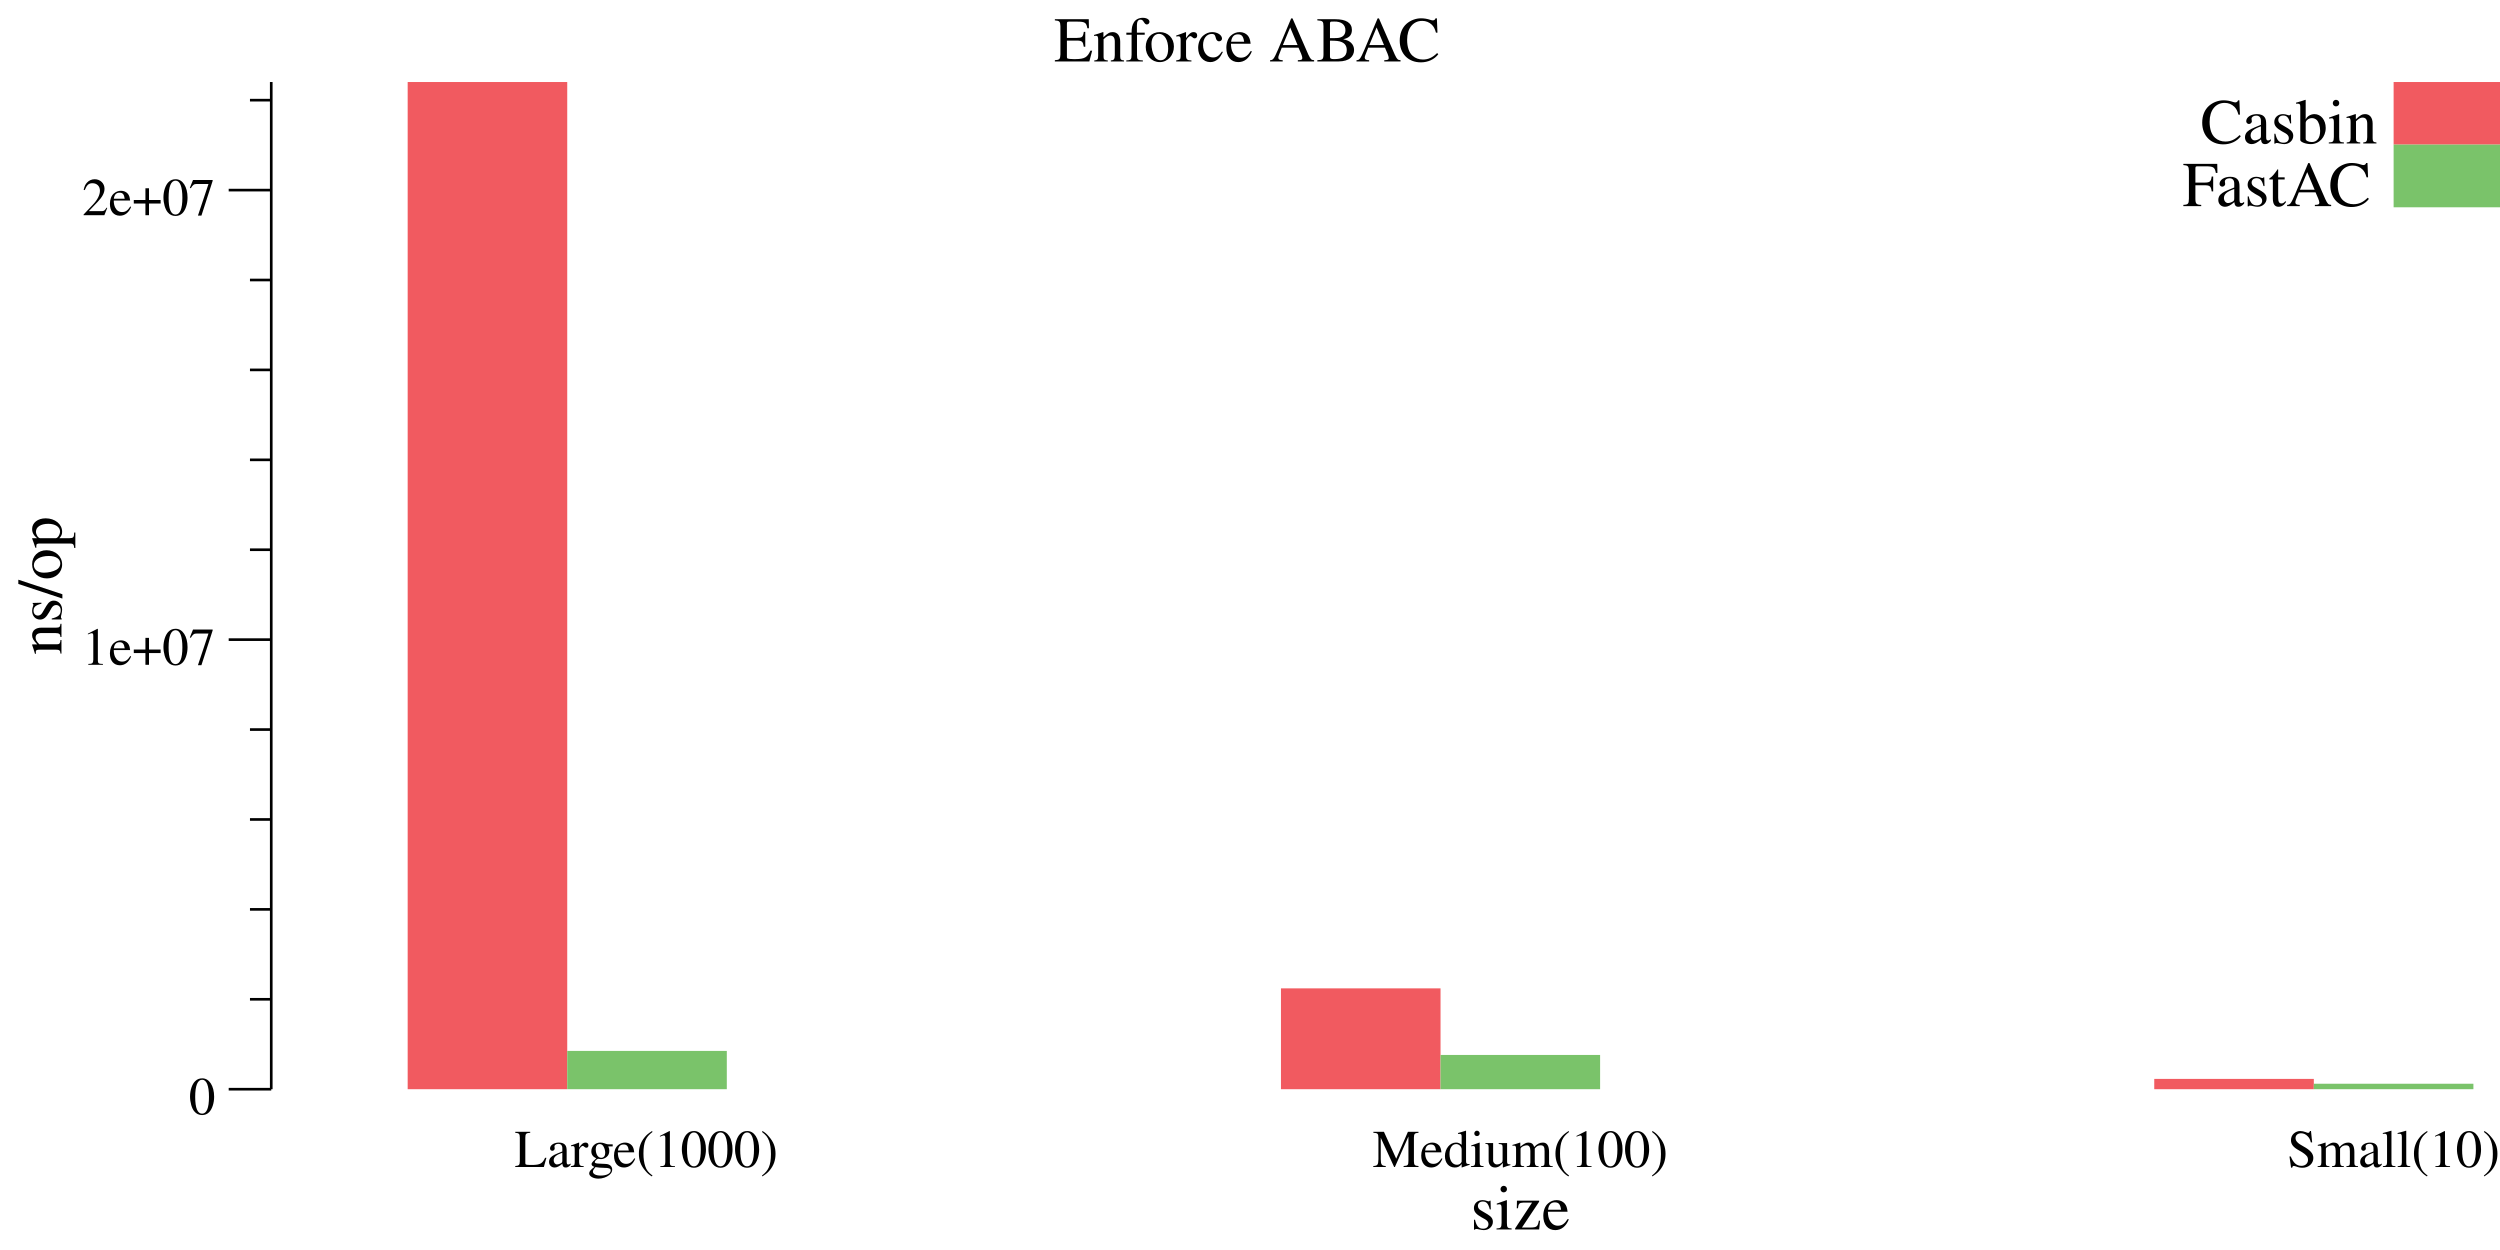
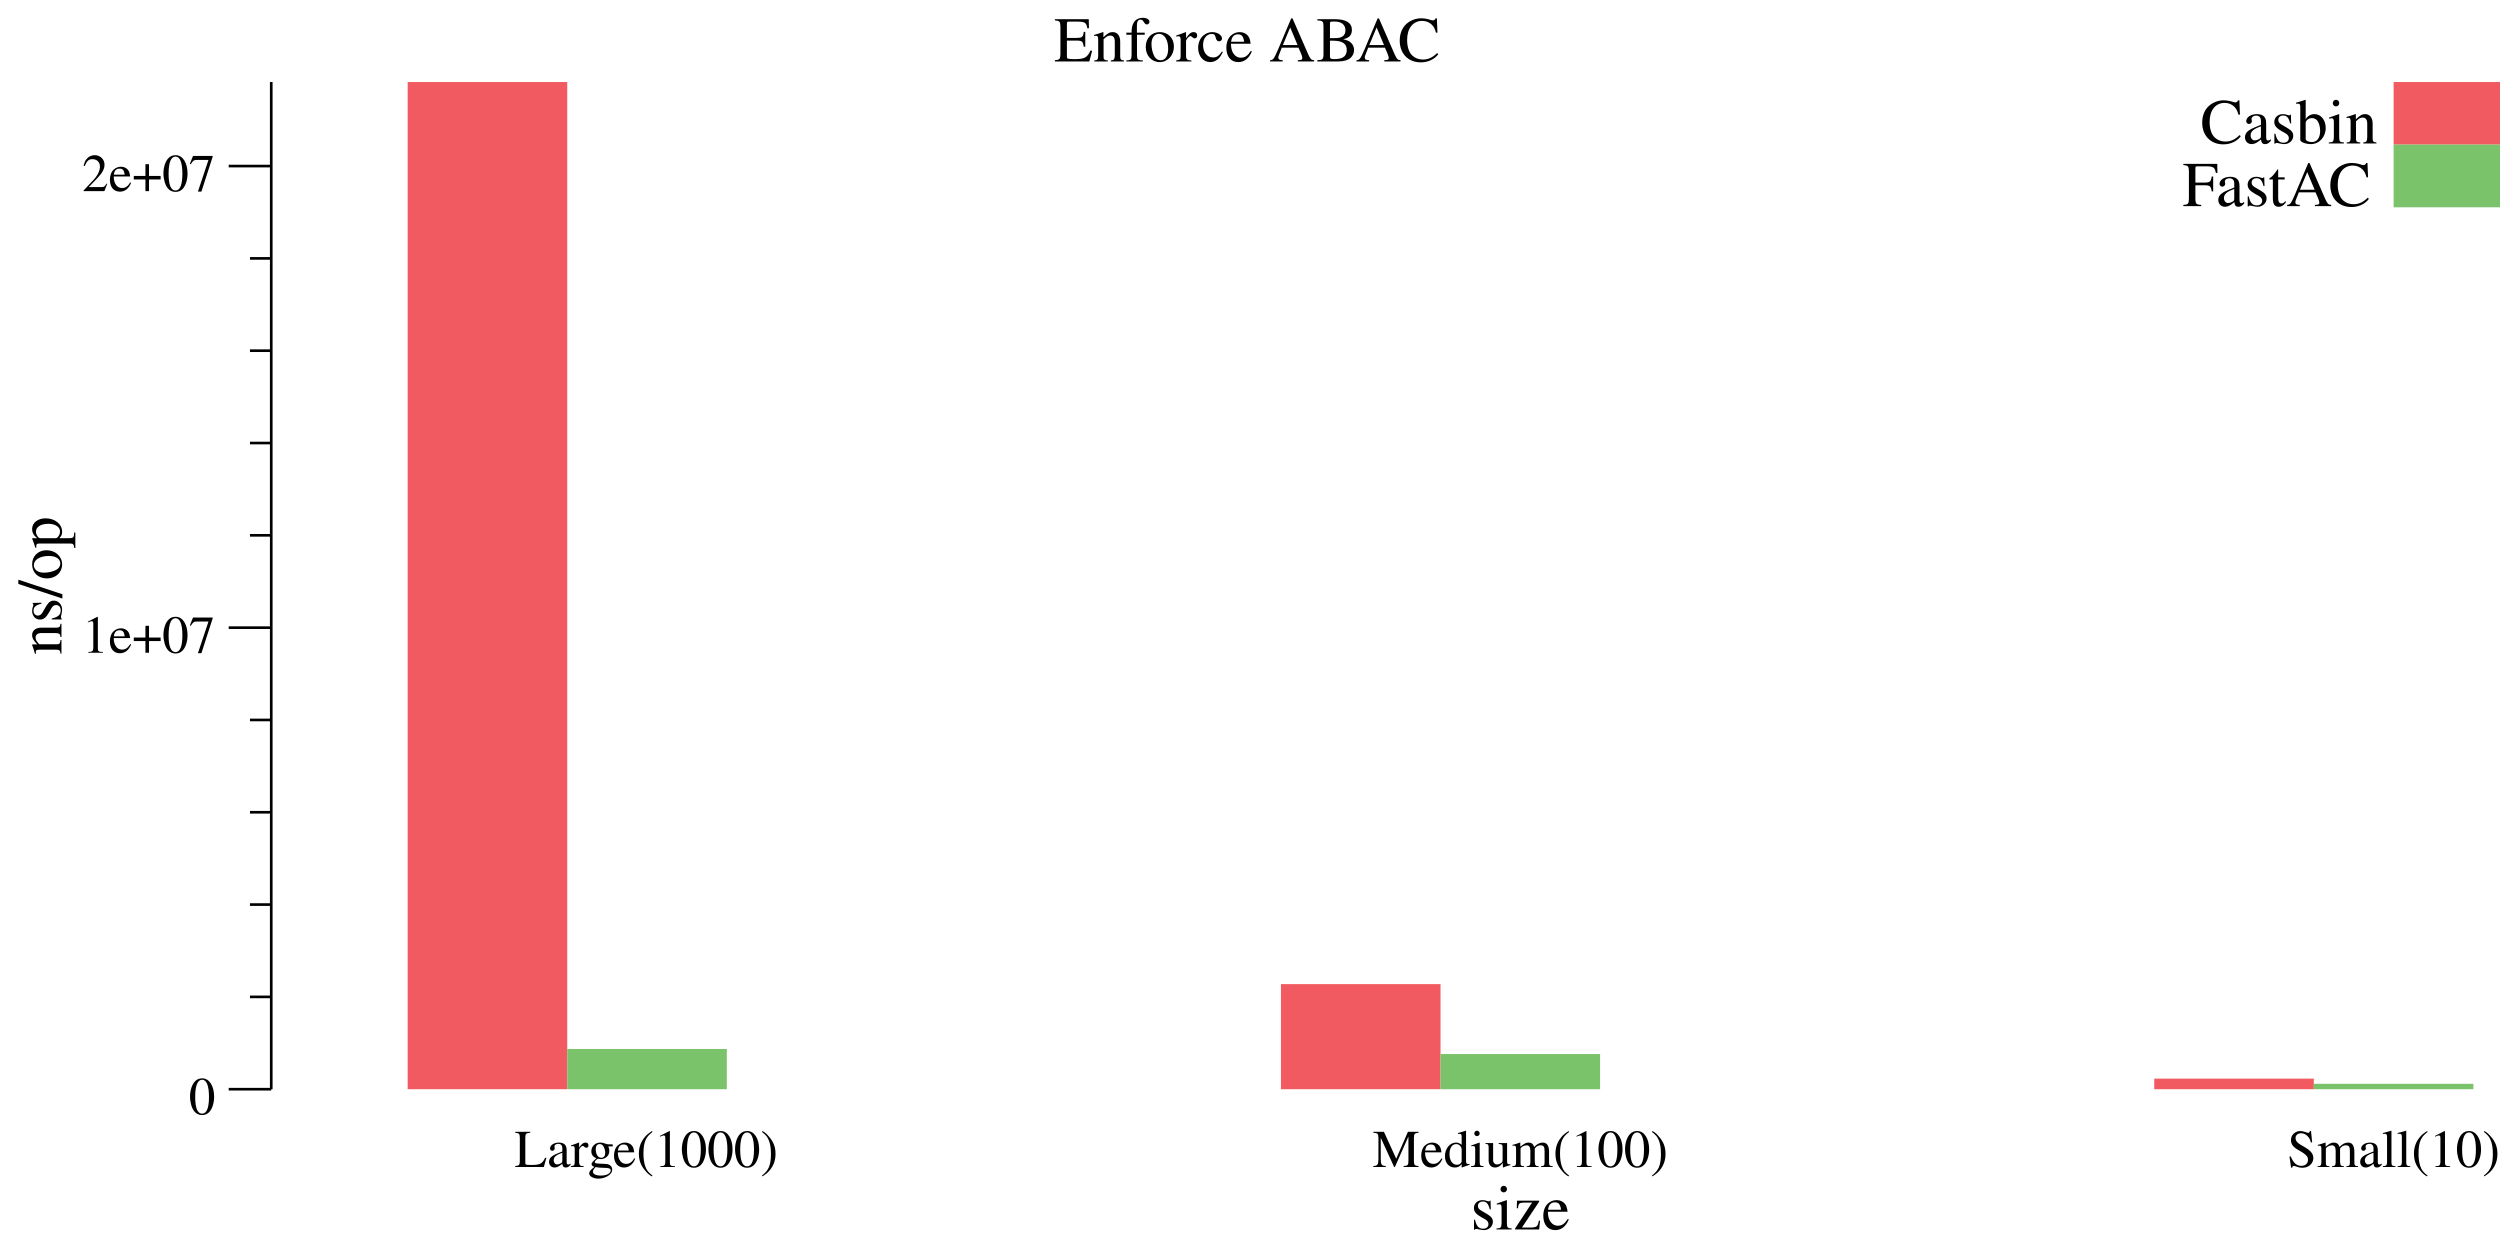
<svg xmlns="http://www.w3.org/2000/svg" width="470pt" height="235pt" viewBox="0 0 470 235">
  <g transform="scale(1, -1) translate(0, -235)">
    <path d="M0,0L470,0L470,235L0,235Z" style="fill:#FFFFFF" />
    <text x="198.17" y="-223.45" transform="scale(1, -1)" style="font-family:Times;font-weight:normal;font-style:normal;font-size:12px">Enforce ABAC</text>
    <text x="276.49" y="-3.861" transform="scale(1, -1)" style="font-family:Times;font-weight:normal;font-style:normal;font-size:12px">size</text>
    <text x="96.744" y="-15.602" transform="scale(1, -1)" style="font-family:Times;font-weight:normal;font-style:normal;font-size:10px">Large(1000)</text>
    <text x="258.05" y="-15.602" transform="scale(1, -1)" style="font-family:Times;font-weight:normal;font-style:normal;font-size:10px">Medium(100)</text>
    <text x="430" y="-15.602" transform="scale(1, -1)" style="font-family:Times;font-weight:normal;font-style:normal;font-size:10px">Small(10)</text>
    <g transform="rotate(90)">
      <text x="111.91" y="11.555" transform="scale(1, -1)" style="font-family:Times;font-weight:normal;font-style:normal;font-size:12px">ns/op</text>
    </g>
    <text x="35.494" y="-25.509" transform="scale(1, -1)" style="font-family:Times;font-weight:normal;font-style:normal;font-size:10px">0</text>
-     <text x="15.416" y="-110.02" transform="scale(1, -1)" style="font-family:Times;font-weight:normal;font-style:normal;font-size:10px">1e+07</text>
-     <text x="15.416" y="-194.54" transform="scale(1, -1)" style="font-family:Times;font-weight:normal;font-style:normal;font-size:10px">2e+07</text>
+     <text x="15.416" y="-112.28" transform="scale(1, -1)" style="font-family:Times;font-weight:normal;font-style:normal;font-size:10px">1e+07</text>
+     <text x="15.416" y="-199.06" transform="scale(1, -1)" style="font-family:Times;font-weight:normal;font-style:normal;font-size:10px">2e+07</text>
    <path d="M42.994,30.23L50.994,30.23" style="fill:none;stroke:#000000;stroke-width:0.5" />
-     <path d="M42.994,114.75L50.994,114.75" style="fill:none;stroke:#000000;stroke-width:0.5" />
-     <path d="M42.994,199.26L50.994,199.26" style="fill:none;stroke:#000000;stroke-width:0.5" />
-     <path d="M46.994,47.134L50.994,47.134" style="fill:none;stroke:#000000;stroke-width:0.5" />
-     <path d="M46.994,64.037L50.994,64.037" style="fill:none;stroke:#000000;stroke-width:0.5" />
-     <path d="M46.994,80.94L50.994,80.94" style="fill:none;stroke:#000000;stroke-width:0.5" />
-     <path d="M46.994,97.843L50.994,97.843" style="fill:none;stroke:#000000;stroke-width:0.5" />
-     <path d="M46.994,131.65L50.994,131.65" style="fill:none;stroke:#000000;stroke-width:0.5" />
-     <path d="M46.994,148.55L50.994,148.55" style="fill:none;stroke:#000000;stroke-width:0.5" />
-     <path d="M46.994,165.46L50.994,165.46" style="fill:none;stroke:#000000;stroke-width:0.5" />
-     <path d="M46.994,182.36L50.994,182.36" style="fill:none;stroke:#000000;stroke-width:0.5" />
-     <path d="M46.994,216.17L50.994,216.17" style="fill:none;stroke:#000000;stroke-width:0.5" />
+     <path d="M42.994,117L50.994,117" style="fill:none;stroke:#000000;stroke-width:0.5" />
+     <path d="M42.994,203.78L50.994,203.78" style="fill:none;stroke:#000000;stroke-width:0.5" />
+     <path d="M46.994,47.585L50.994,47.585" style="fill:none;stroke:#000000;stroke-width:0.5" />
+     <path d="M46.994,64.94L50.994,64.94" style="fill:none;stroke:#000000;stroke-width:0.5" />
+     <path d="M46.994,82.295L50.994,82.295" style="fill:none;stroke:#000000;stroke-width:0.5" />
+     <path d="M46.994,99.649L50.994,99.649" style="fill:none;stroke:#000000;stroke-width:0.5" />
+     <path d="M46.994,134.36L50.994,134.36" style="fill:none;stroke:#000000;stroke-width:0.5" />
+     <path d="M46.994,151.71L50.994,151.71" style="fill:none;stroke:#000000;stroke-width:0.5" />
+     <path d="M46.994,169.07L50.994,169.07" style="fill:none;stroke:#000000;stroke-width:0.5" />
+     <path d="M46.994,186.42L50.994,186.42" style="fill:none;stroke:#000000;stroke-width:0.5" />
    <path d="M50.994,30.23L50.994,219.58" style="fill:none;stroke:#000000;stroke-width:0.5" />
    <path d="M76.642,30.23L76.642,219.58L106.64,219.58L106.64,30.23Z" style="fill:#F15A60" />
-     <path d="M240.82,30.23L240.82,49.188L270.82,49.188L270.82,30.23Z" style="fill:#F15A60" />
-     <path d="M405,30.23L405,32.166L435,32.166L435,30.23Z" style="fill:#F15A60" />
-     <path d="M106.64,30.23L106.64,37.428L136.64,37.428L136.64,30.23Z" style="fill:#7AC36A" />
-     <path d="M270.82,30.23L270.82,36.67L300.82,36.67L300.82,30.23Z" style="fill:#7AC36A" />
-     <path d="M435,30.23L435,31.257L465,31.257L465,30.23Z" style="fill:#7AC36A" />
+     <path d="M240.82,30.23L240.82,49.987L270.82,49.987L270.82,30.23Z" style="fill:#F15A60" />
+     <path d="M405,30.23L405,32.216L435,32.216L435,30.23Z" style="fill:#F15A60" />
+     <path d="M106.64,30.23L106.64,37.794L136.64,37.794L136.64,30.23Z" style="fill:#7AC36A" />
+     <path d="M270.82,30.23L270.82,36.842L300.82,36.842L300.82,30.23Z" style="fill:#7AC36A" />
+     <path d="M435,30.23L435,31.242L465,31.242L465,30.23Z" style="fill:#7AC36A" />
    <path d="M450,207.81L450,219.58L470,219.58L470,207.81Z" style="fill:#F15A60" />
    <text x="413.67" y="-208.03" transform="scale(1, -1)" style="font-family:Times;font-weight:normal;font-style:normal;font-size:12px">Casbin</text>
    <path d="M450,196.03L450,207.81L470,207.81L470,196.03Z" style="fill:#7AC36A" />
    <text x="410.33" y="-196.25" transform="scale(1, -1)" style="font-family:Times;font-weight:normal;font-style:normal;font-size:12px">FastAC</text>
  </g>
</svg>
